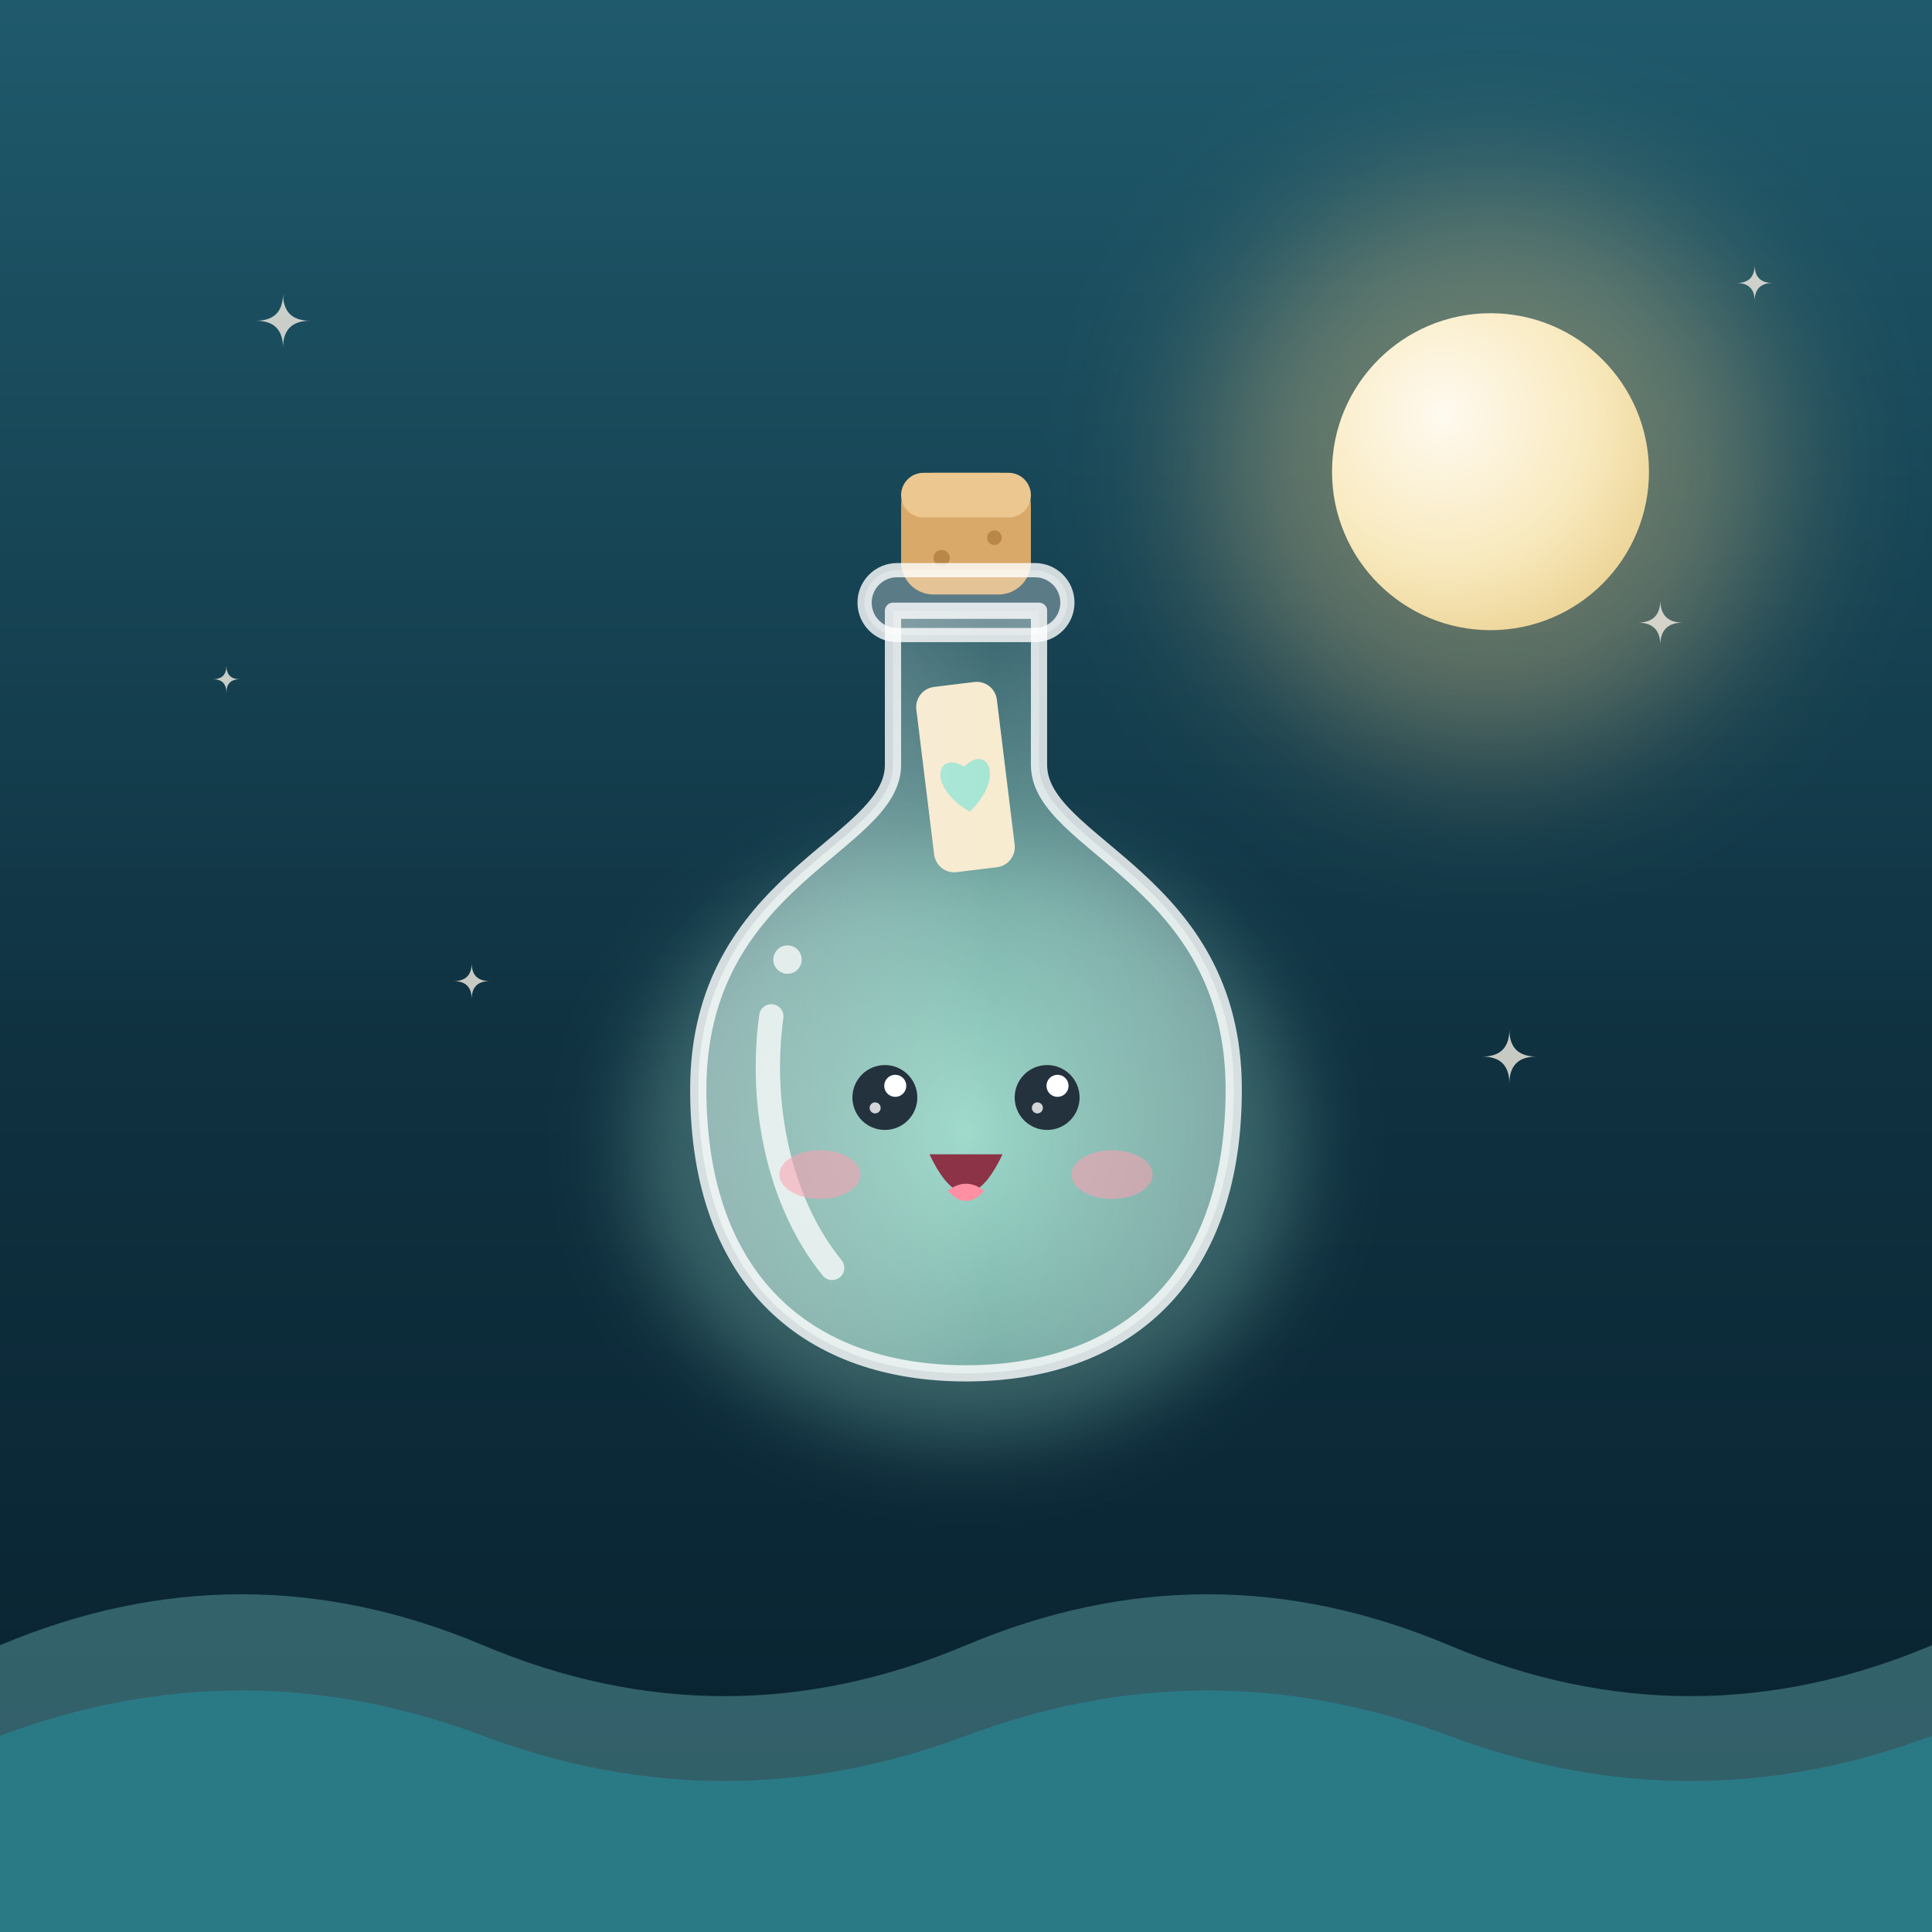
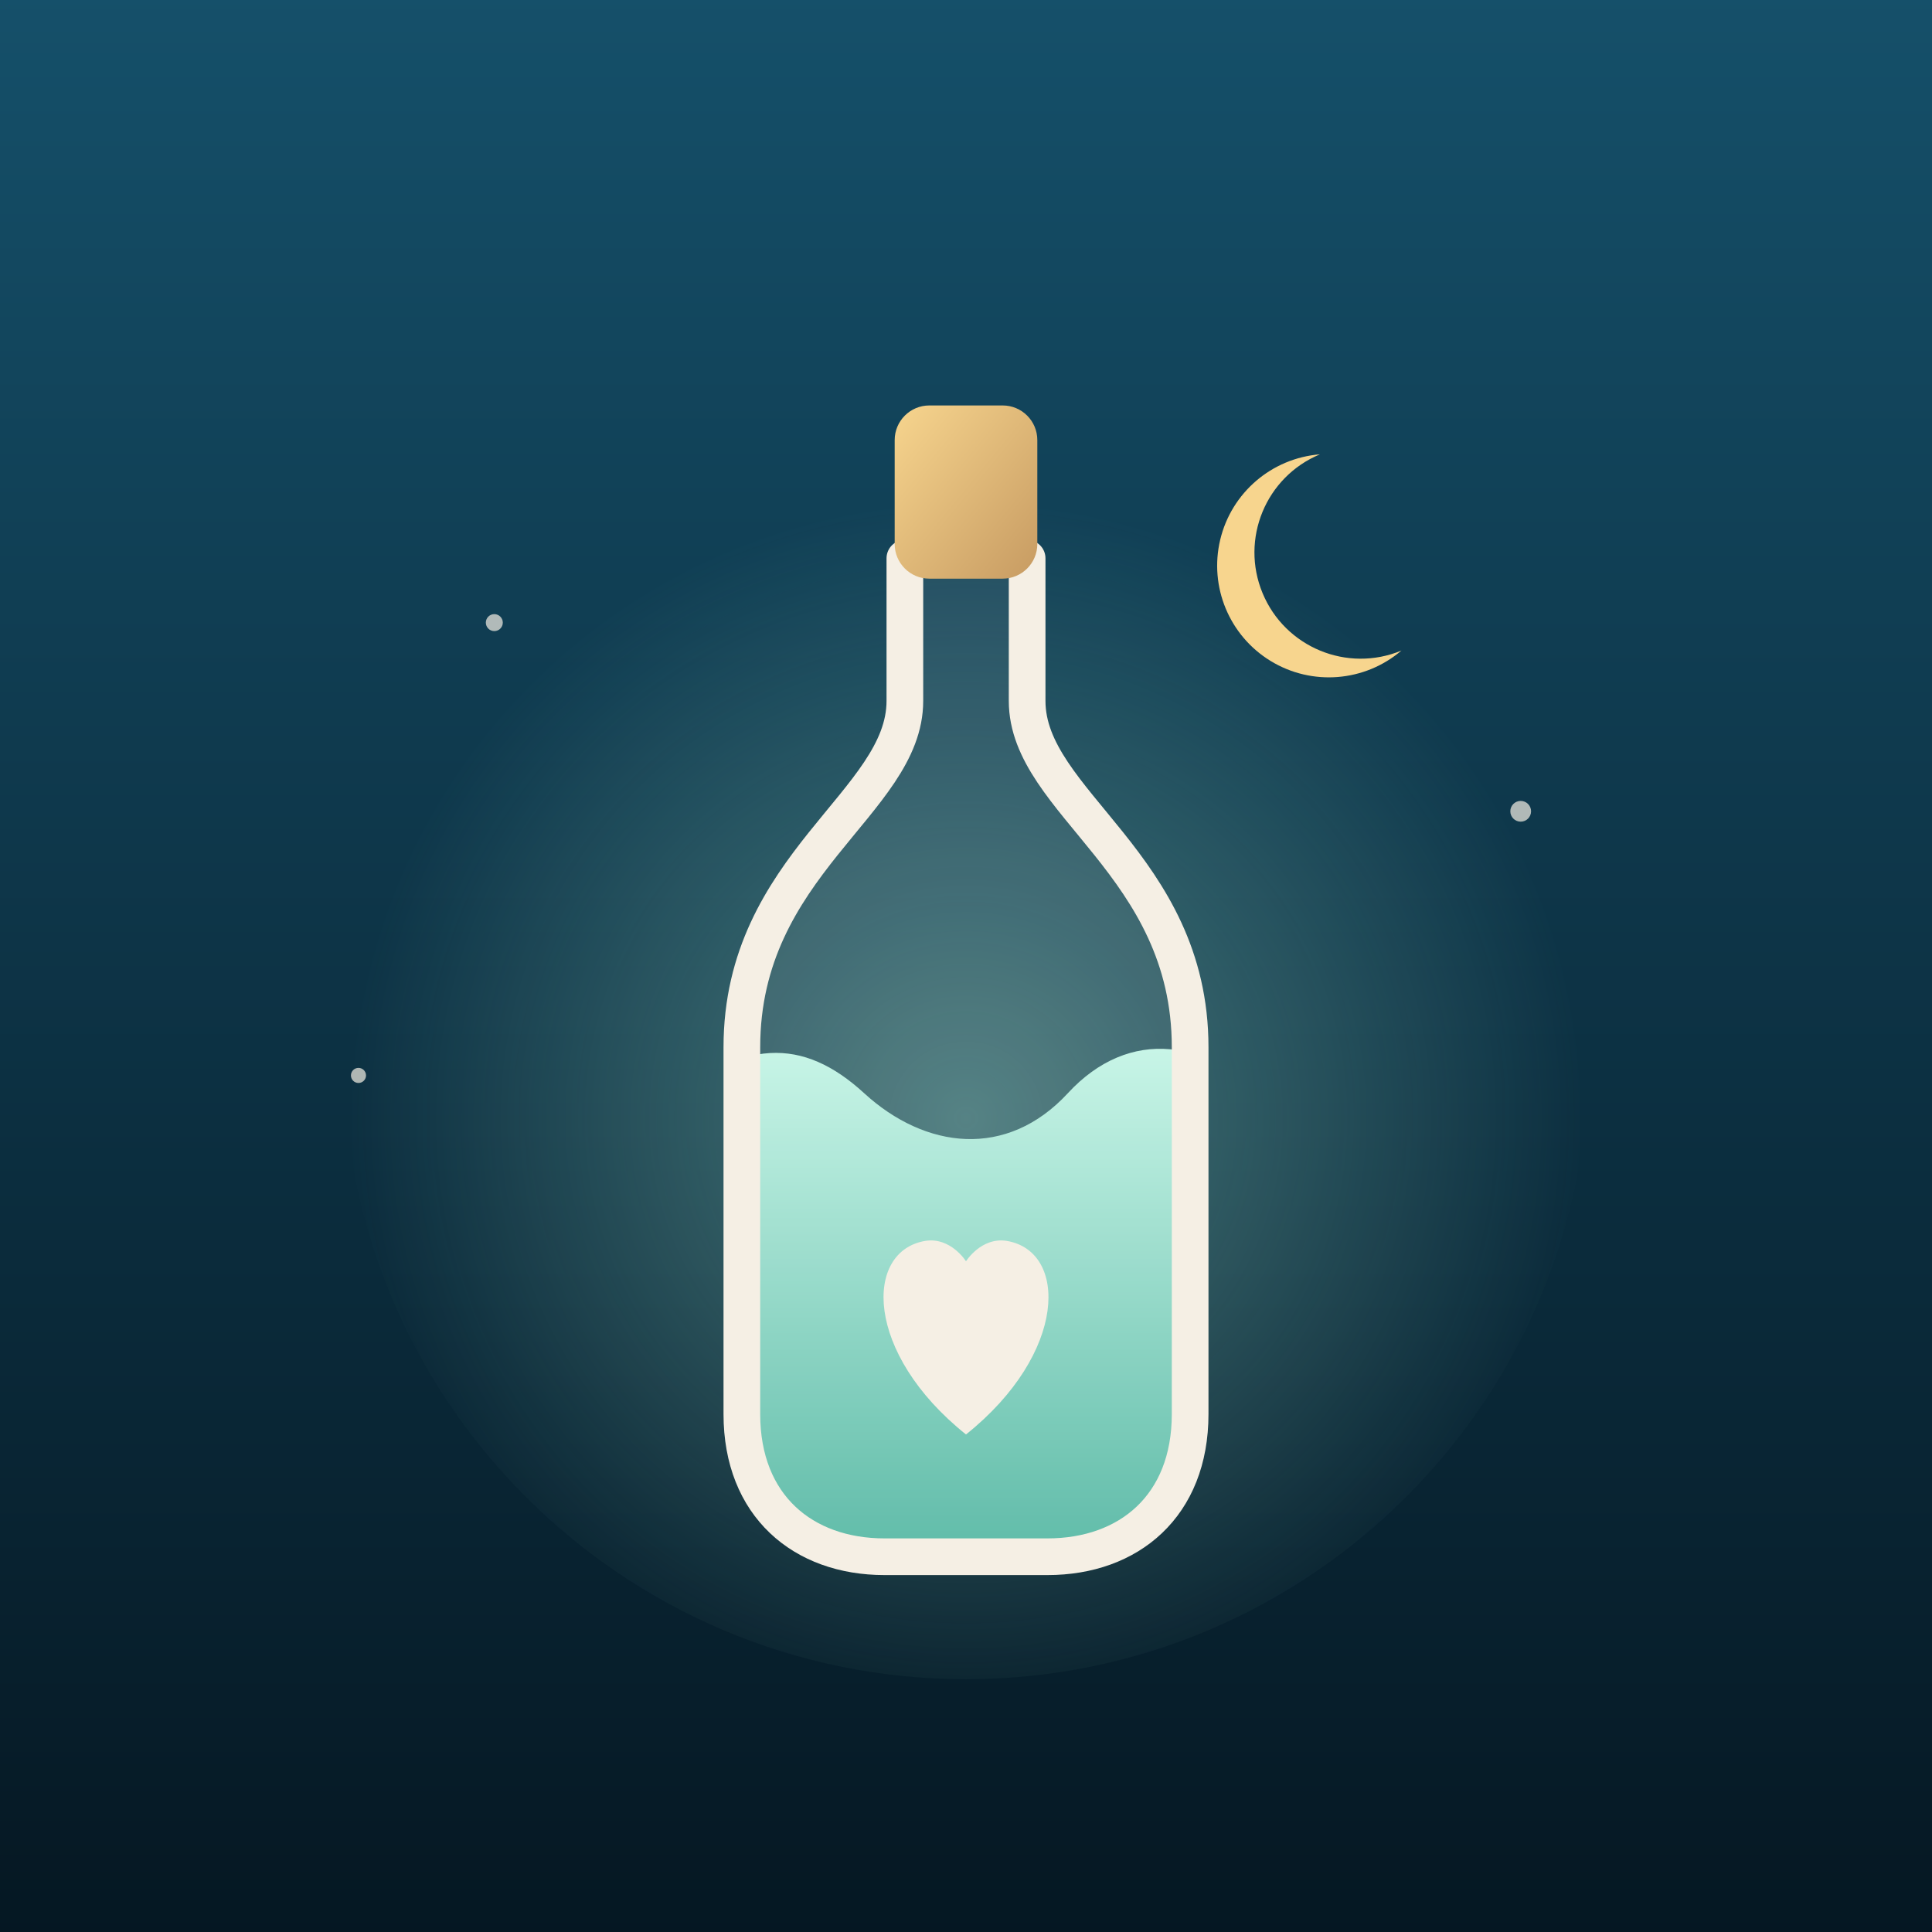
<svg xmlns="http://www.w3.org/2000/svg" width="1024" height="1024" viewBox="0 0 1024 1024">
  <defs>
    <clipPath id="ic">
-       <path d="M82 38 L82 76 C82 96 34 104 34 156 C34 204 62 226 100 226 C138 226 166 204 166 156 C166 104 118 96 118 76 L118 38 Z" />
+       <path d="M24 20 H36 V34 C36 44 52 50 52 68 V104 C52 113 46 118 38 118 H22 C14 118 8 113 8 104 V68 C8 50 24 44 24 34 Z" />
    </clipPath>
-     <linearGradient id="ig" x1="0" x2="1">
-       <stop offset="0" stop-color="#fff" stop-opacity=".34" />
-       <stop offset=".55" stop-color="#fff" stop-opacity=".08" />
-       <stop offset="1" stop-color="#fff" stop-opacity=".22" />
+     <linearGradient id="il" x1="0" y1="0" x2="0" y2="1">
+       <stop offset="0" stop-color="#c4f5e6" />
+       <stop offset="1" stop-color="#46b09b" />
    </linearGradient>
-     <radialGradient id="il" cx=".5" cy=".62" r=".6">
-       <stop offset="0" stop-color="#9fe3d0" stop-opacity=".9" />
-       <stop offset="1" stop-color="#9fe3d0" stop-opacity=".14" />
+     <linearGradient id="ik" x1="0" y1="0" x2="1" y2="1">
+       <stop offset="0" stop-color="#f7d58e" />
+       <stop offset="1" stop-color="#c79b62" />
+     </linearGradient>
+     <linearGradient id="bg" x1="0" y1="0" x2="0" y2="1">
+       <stop offset="0" stop-color="#15506a" />
+       <stop offset="1" stop-color="#051722" />
+     </linearGradient>
+     <radialGradient id="halo" cx=".5" cy=".55" r=".5">
+       <stop offset="0" stop-color="#9fe3d0" stop-opacity=".42" />
+       <stop offset="1" stop-color="#9fe3d0" stop-opacity="0" />
    </radialGradient>
-     <filter id="ib" x="-50%" y="-50%" width="200%" height="200%">
-       <feGaussianBlur stdDeviation="10" />
-     </filter>
-     <linearGradient id="bg" x1="0" y1="0" x2="0" y2="1">
-       <stop offset="0" stop-color="#1f5a6c" />
-       <stop offset=".55" stop-color="#0f3140" />
-       <stop offset="1" stop-color="#08202d" />
-     </linearGradient>
-     <radialGradient id="moon" cx=".35" cy=".32" r=".8">
-       <stop offset="0" stop-color="#fffaf0" />
-       <stop offset=".6" stop-color="#f8e9bd" />
-       <stop offset="1" stop-color="#ead08f" />
-     </radialGradient>
-     <filter id="mb" x="-100%" y="-100%" width="300%" height="300%">
-       <feGaussianBlur stdDeviation="40" />
-     </filter>
  </defs>
  <rect width="1024" height="1024" rx="0" fill="url(#bg)" />
-   <circle cx="790" cy="250" r="150" fill="#f7d58e" opacity=".35" filter="url(#mb)" />
-   <circle cx="790" cy="250" r="84" fill="url(#moon)" />
-   <path d="M150 155.6 Q150 170 164.4 170 Q150 170 150 184.4 Q150 170 135.6 170 Q150 170 150 155.6Z" fill="#f5efe4" opacity="0.8" />
-   <path d="M880 318 Q880 330 892 330 Q880 330 880 342 Q880 330 868 330 Q880 330 880 318Z" fill="#f5efe4" opacity="0.8" />
-   <path d="M250 510.4 Q250 520 259.6 520 Q250 520 250 529.6 Q250 520 240.4 520 Q250 520 250 510.4Z" fill="#f5efe4" opacity="0.8" />
-   <path d="M800 545.6 Q800 560 814.4 560 Q800 560 800 574.4 Q800 560 785.6 560 Q800 560 800 545.6Z" fill="#f5efe4" opacity="0.8" />
-   <path d="M120 352.8 Q120 360 127.2 360 Q120 360 120 367.2 Q120 360 112.8 360 Q120 360 120 352.8Z" fill="#f5efe4" opacity="0.8" />
-   <path d="M930 140.4 Q930 150 939.6 150 Q930 150 930 159.6 Q930 150 920.4 150 Q930 150 930 140.4Z" fill="#f5efe4" opacity="0.8" />
-   <g transform="translate(297 242) scale(2.15)">
-     <ellipse cx="100" cy="170" rx="82" ry="72" fill="#9fe3d0" opacity=".3" filter="url(#ib)" />
+   <circle cx="512" cy="560" r="330" fill="url(#halo)" />
+   <circle cx="262" cy="330" r="4.5" fill="#f5efe4" opacity=".7" />
+   <circle cx="806" cy="430" r="5.5" fill="#f5efe4" opacity=".7" />
+   <circle cx="190" cy="570" r="4" fill="#f5efe4" opacity=".7" />
+   <g transform="translate(722 292) scale(.8) translate(-840 -240)">
+     <path d="M812 176a74 74 0 1 0 54 130a60 60 0 0 1-54-130z" fill="#f7d58e" />
+   </g>
+   <g transform="translate(350.00 187.90) scale(5.4)">
    <g clip-path="url(#ic)">
-       <rect x="20" y="36" width="160" height="210" fill="url(#il)" />
+       <path d="M0 74 C8 67 14 67 20 72.5 S34 79 40 72.5 S54 67 60 74 V124 H0 Z" fill="url(#il)" />
    </g>
-     <g transform="rotate(-7 100 80)">
-       <rect x="90" y="56" width="20" height="46" rx="5" fill="#f6e9cc" />
-       <path transform="translate(100 82) scale(0.62)" d="M0 9 C-16 -3 -10 -17 0 -9 C10 -17 16 -3 0 9Z" fill="#9fe3d0" />
-     </g>
-     <g>
-       <rect x="84" y="4" width="32" height="30" rx="8" fill="#d9a96a" />
-       <rect x="84" y="4" width="32" height="11" rx="5.5" fill="#ecc78f" />
-       <circle cx="94" cy="25" r="2" fill="#b98748" />
-       <circle cx="107" cy="20" r="1.8" fill="#b98748" />
-     </g>
-     <path d="M82 38 L82 76 C82 96 34 104 34 156 C34 204 62 226 100 226 C138 226 166 204 166 156 C166 104 118 96 118 76 L118 38 Z" fill="url(#ig)" stroke="#fff" stroke-opacity=".8" stroke-width="4" stroke-linejoin="round" />
-     <rect x="75" y="28" width="50" height="16" rx="8" fill="#fff" fill-opacity=".3" stroke="#fff" stroke-opacity=".8" stroke-width="3.5" />
-     <path d="M52 138 C49 160 54 184 67 200" stroke="#fff" stroke-opacity=".75" stroke-width="6" stroke-linecap="round" fill="none" />
-     <circle cx="56" cy="124" r="3.5" fill="#fff" fill-opacity=".75" />
-     <circle cx="80" cy="158" r="8" fill="#24323d" />
-     <circle cx="82.56" cy="155.12" r="2.72" fill="#fff" />
-     <circle cx="77.6" cy="160.56" r="1.36" fill="#fff" opacity=".8" />
-     <circle cx="120" cy="158" r="8" fill="#24323d" />
-     <circle cx="122.56" cy="155.12" r="2.72" fill="#fff" />
-     <circle cx="117.6" cy="160.56" r="1.36" fill="#fff" opacity=".8" />
-     <ellipse cx="64" cy="177" rx="10" ry="6" fill="#ff9fb0" opacity="0.55" />
-     <ellipse cx="136" cy="177" rx="10" ry="6" fill="#ff9fb0" opacity="0.55" />
-     <path d="M91 172 Q100 191 109 172 Z" fill="#8c3347" />
-     <path d="M95.5 181 Q100 186 104.5 181 Q100 177.5 95.5 181Z" fill="#ff8fa3" />
-   </g>
-   <clipPath id="tile">
-     <rect width="1024" height="1024" rx="0" />
-   </clipPath>
-   <g clip-path="url(#tile)">
-     <path d="M0 872 Q128 818 256 872 T512 872 T768 872 T1024 872 V1024 H0Z" fill="#7fd0d2" opacity=".35" />
-     <path d="M0 920 Q128 872 256 920 T512 920 T768 920 T1024 920 V1024 H0Z" fill="#2a7a86" />
+     <path d="M24 20 H36 V34 C36 44 52 50 52 68 V104 C52 113 46 118 38 118 H22 C14 118 8 113 8 104 V68 C8 50 24 44 24 34 Z" fill="#f5efe4" fill-opacity=".07" stroke="#f5efe4" stroke-width="3.6" stroke-linejoin="round" />
+     <rect x="23" y="5" width="14" height="17" rx="3.4" fill="url(#ik)" />
+     <path d="M30 106 C20 98 20 88 26 87 C28.5 86.6 30 89 30 89 C30 89 31.5 86.6 34 87 C40 88 40 98 30 106 Z" fill="#f5efe4" />
  </g>
</svg>
